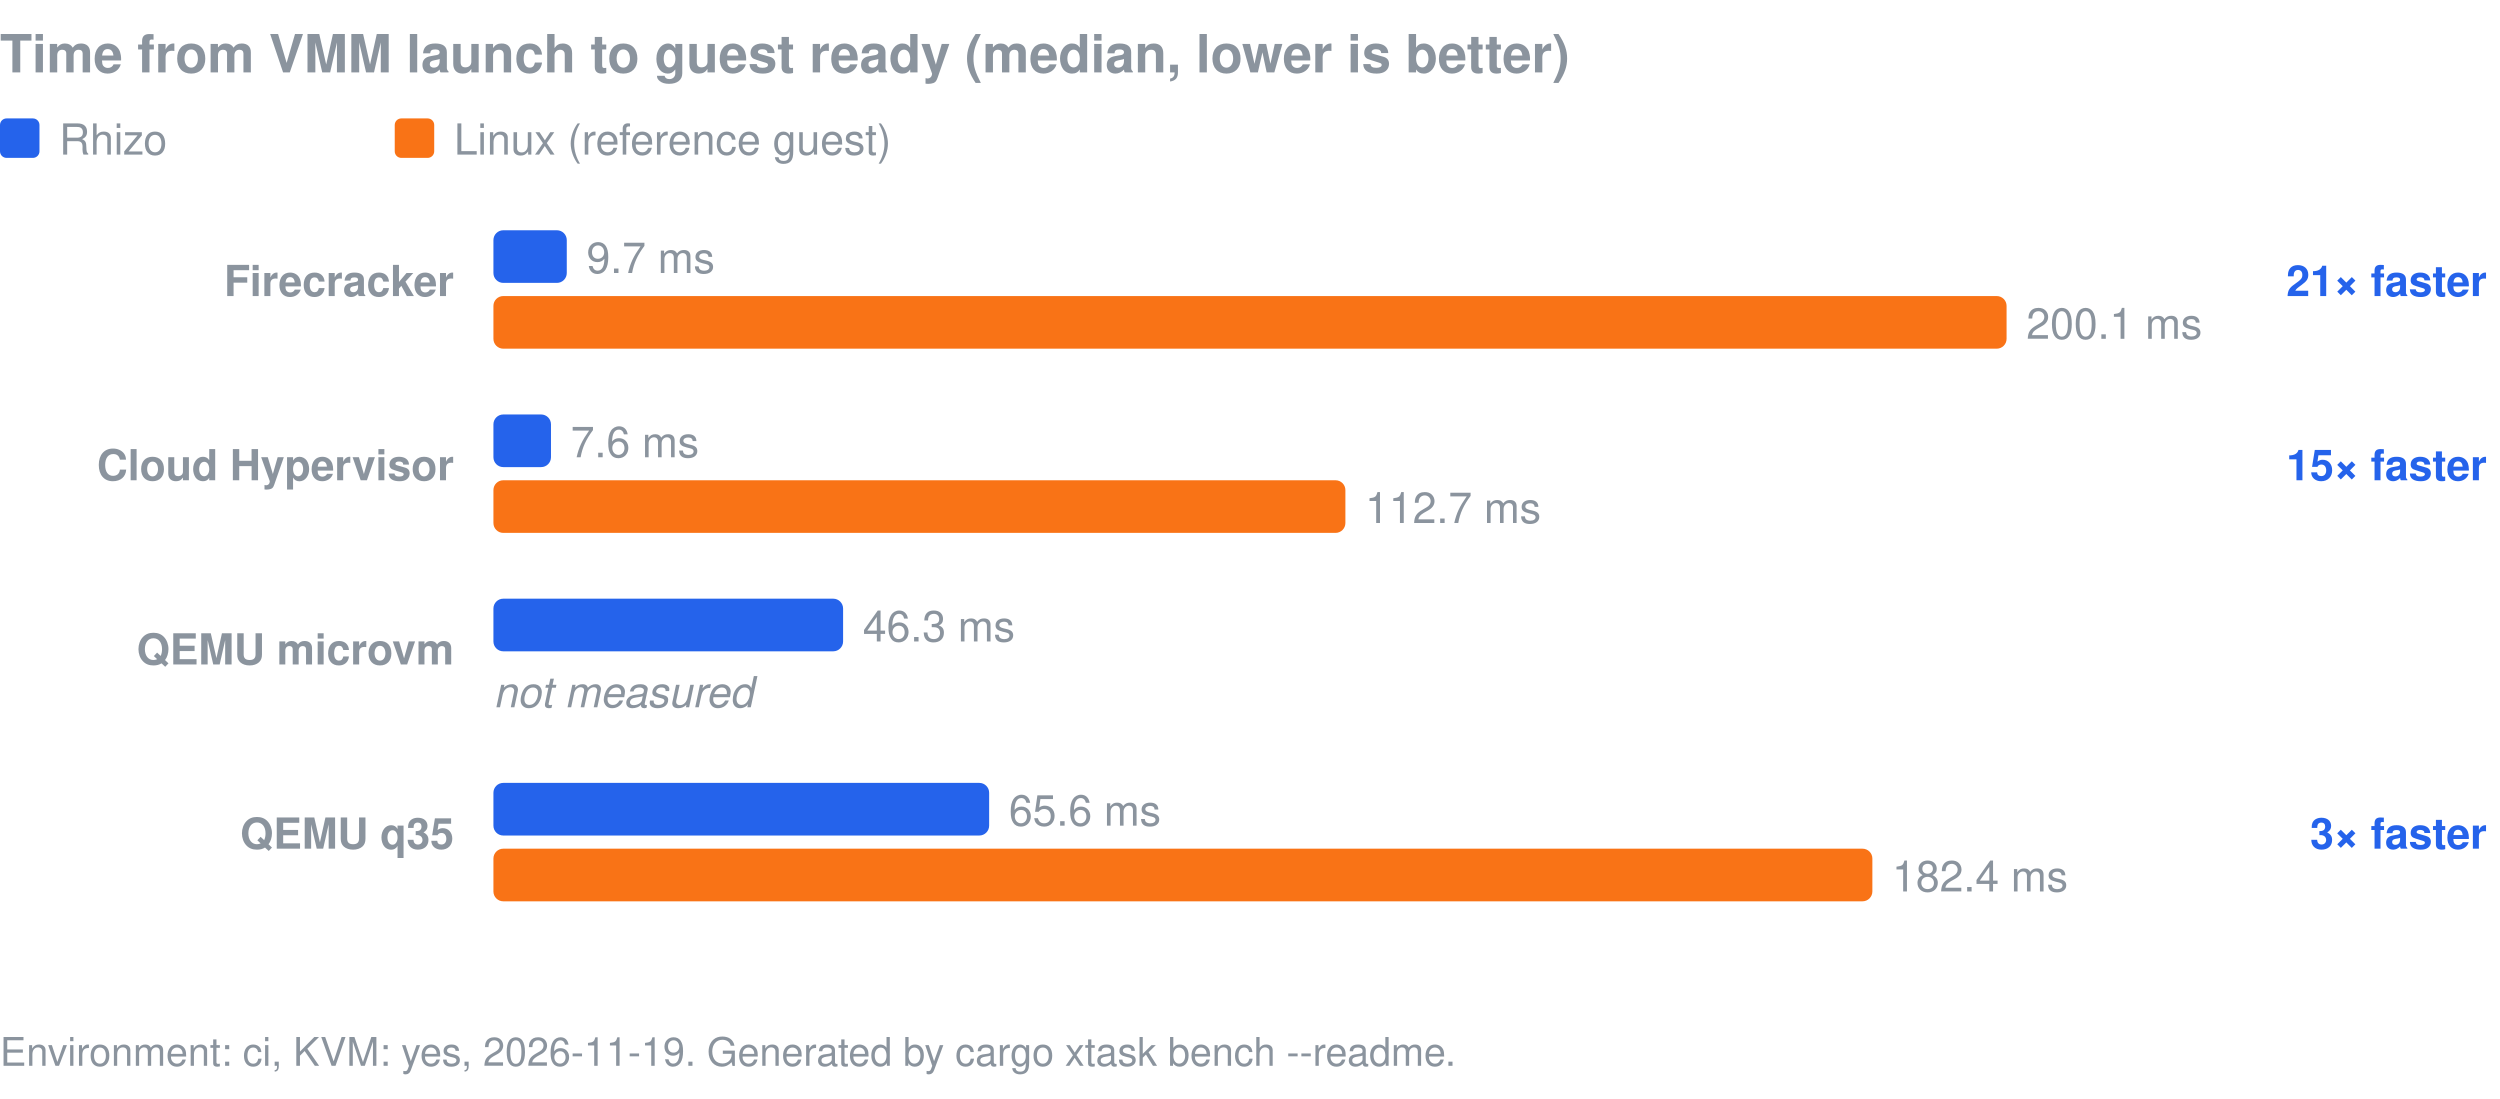
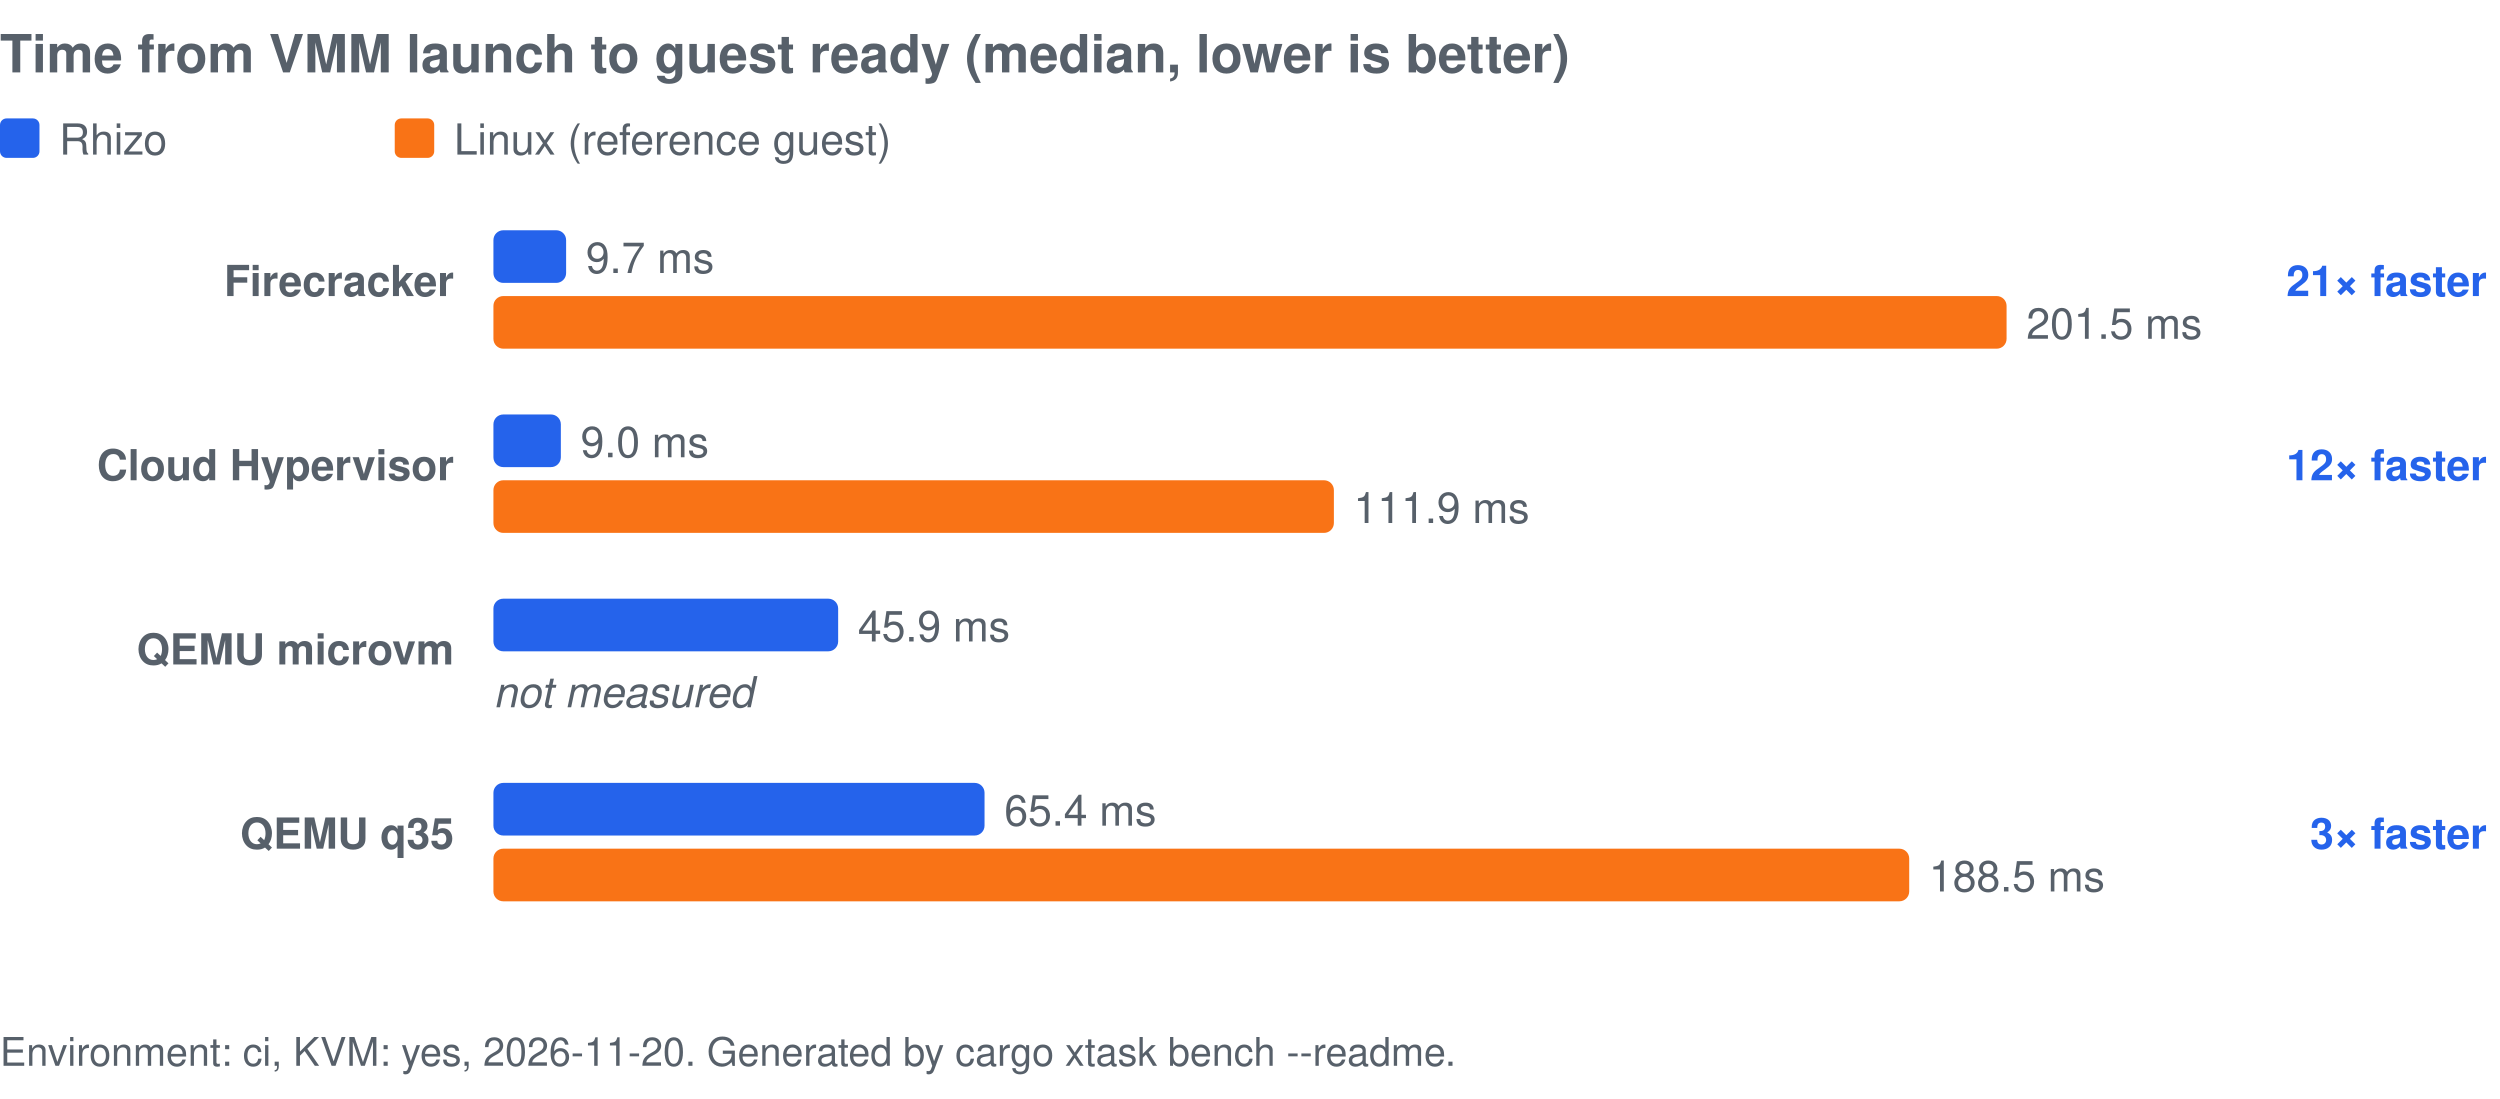
- <svg xmlns="http://www.w3.org/2000/svg" width="760" height="334" viewBox="0 0 760 334" font-family="-apple-system, Segoe UI, Helvetica, Arial, sans-serif" font-size="13" fill="#8b949e">
+ <svg xmlns="http://www.w3.org/2000/svg" width="760" height="334" viewBox="0 0 760 334" font-family="-apple-system, Segoe UI, Helvetica, Arial, sans-serif" font-size="13" fill="#57606a">
  <text x="0" y="22" font-size="16" font-weight="600">Time from VMM launch to guest ready (median, lower is better)</text>
  <rect x="0" y="36" width="12" height="12" rx="2" fill="#2563eb" />
  <text x="18" y="47">Rhizo</text>
  <rect x="120" y="36" width="12" height="12" rx="2" fill="#f97316" />
  <text x="138" y="47">Linux (reference guest)</text>
  <text x="138" y="90" text-anchor="end" font-weight="600">Firecracker</text>
-   <rect x="150" y="70" width="22.3" height="16" rx="3" fill="#2563eb" />
-   <text x="178.3" y="83.0">9.7 ms</text>
+   <rect x="150" y="70" width="22.1" height="16" rx="3" fill="#2563eb" />
+   <text x="178.1" y="83.0">9.7 ms</text>
  <rect x="150" y="90" width="460.0" height="16" rx="3" fill="#f97316" />
-   <text x="616.0" y="103.0">200.1 ms</text>
+   <text x="616.0" y="103.0">201.5 ms</text>
  <text x="756" y="90" text-anchor="end" font-weight="600" fill="#2563eb">21× faster</text>
  <text x="138" y="146" text-anchor="end" font-weight="600">Cloud Hypervisor</text>
-   <rect x="150" y="126" width="17.5" height="16" rx="3" fill="#2563eb" />
-   <text x="173.5" y="139.0">7.6 ms</text>
-   <rect x="150" y="146" width="259.0" height="16" rx="3" fill="#f97316" />
-   <text x="415.0" y="159.0">112.7 ms</text>
-   <text x="756" y="146" text-anchor="end" font-weight="600" fill="#2563eb">15× faster</text>
+   <rect x="150" y="126" width="20.5" height="16" rx="3" fill="#2563eb" />
+   <text x="176.5" y="139.0">9.0 ms</text>
+   <rect x="150" y="146" width="255.5" height="16" rx="3" fill="#f97316" />
+   <text x="411.5" y="159.0">111.9 ms</text>
+   <text x="756" y="146" text-anchor="end" font-weight="600" fill="#2563eb">12× faster</text>
  <text x="138" y="202" text-anchor="end" font-weight="600">QEMU microvm</text>
-   <rect x="150" y="182" width="106.3" height="16" rx="3" fill="#2563eb" />
-   <text x="262.3" y="195.0">46.3 ms</text>
+   <rect x="150" y="182" width="104.8" height="16" rx="3" fill="#2563eb" />
+   <text x="260.8" y="195.0">45.9 ms</text>
  <text x="150" y="215.0" font-style="italic">not measured</text>
  <text x="138" y="258" text-anchor="end" font-weight="600">QEMU q35</text>
-   <rect x="150" y="238" width="150.7" height="16" rx="3" fill="#2563eb" />
-   <text x="306.7" y="251.0">65.6 ms</text>
-   <rect x="150" y="258" width="419.2" height="16" rx="3" fill="#f97316" />
-   <text x="575.2" y="271.0">182.4 ms</text>
+   <rect x="150" y="238" width="149.3" height="16" rx="3" fill="#2563eb" />
+   <text x="305.3" y="251.0">65.4 ms</text>
+   <rect x="150" y="258" width="430.4" height="16" rx="3" fill="#f97316" />
+   <text x="586.4" y="271.0">188.5 ms</text>
  <text x="756" y="258" text-anchor="end" font-weight="600" fill="#2563eb">3× faster</text>
-   <text x="0" y="324" font-size="12">Environment: ci, KVM: yes, 2026-11-19. Generated by cargo xtask bench --readme.</text>
+   <text x="0" y="324" font-size="12">Environment: ci, KVM: yes, 2026-11-20. Generated by cargo xtask bench --readme.</text>
</svg>
